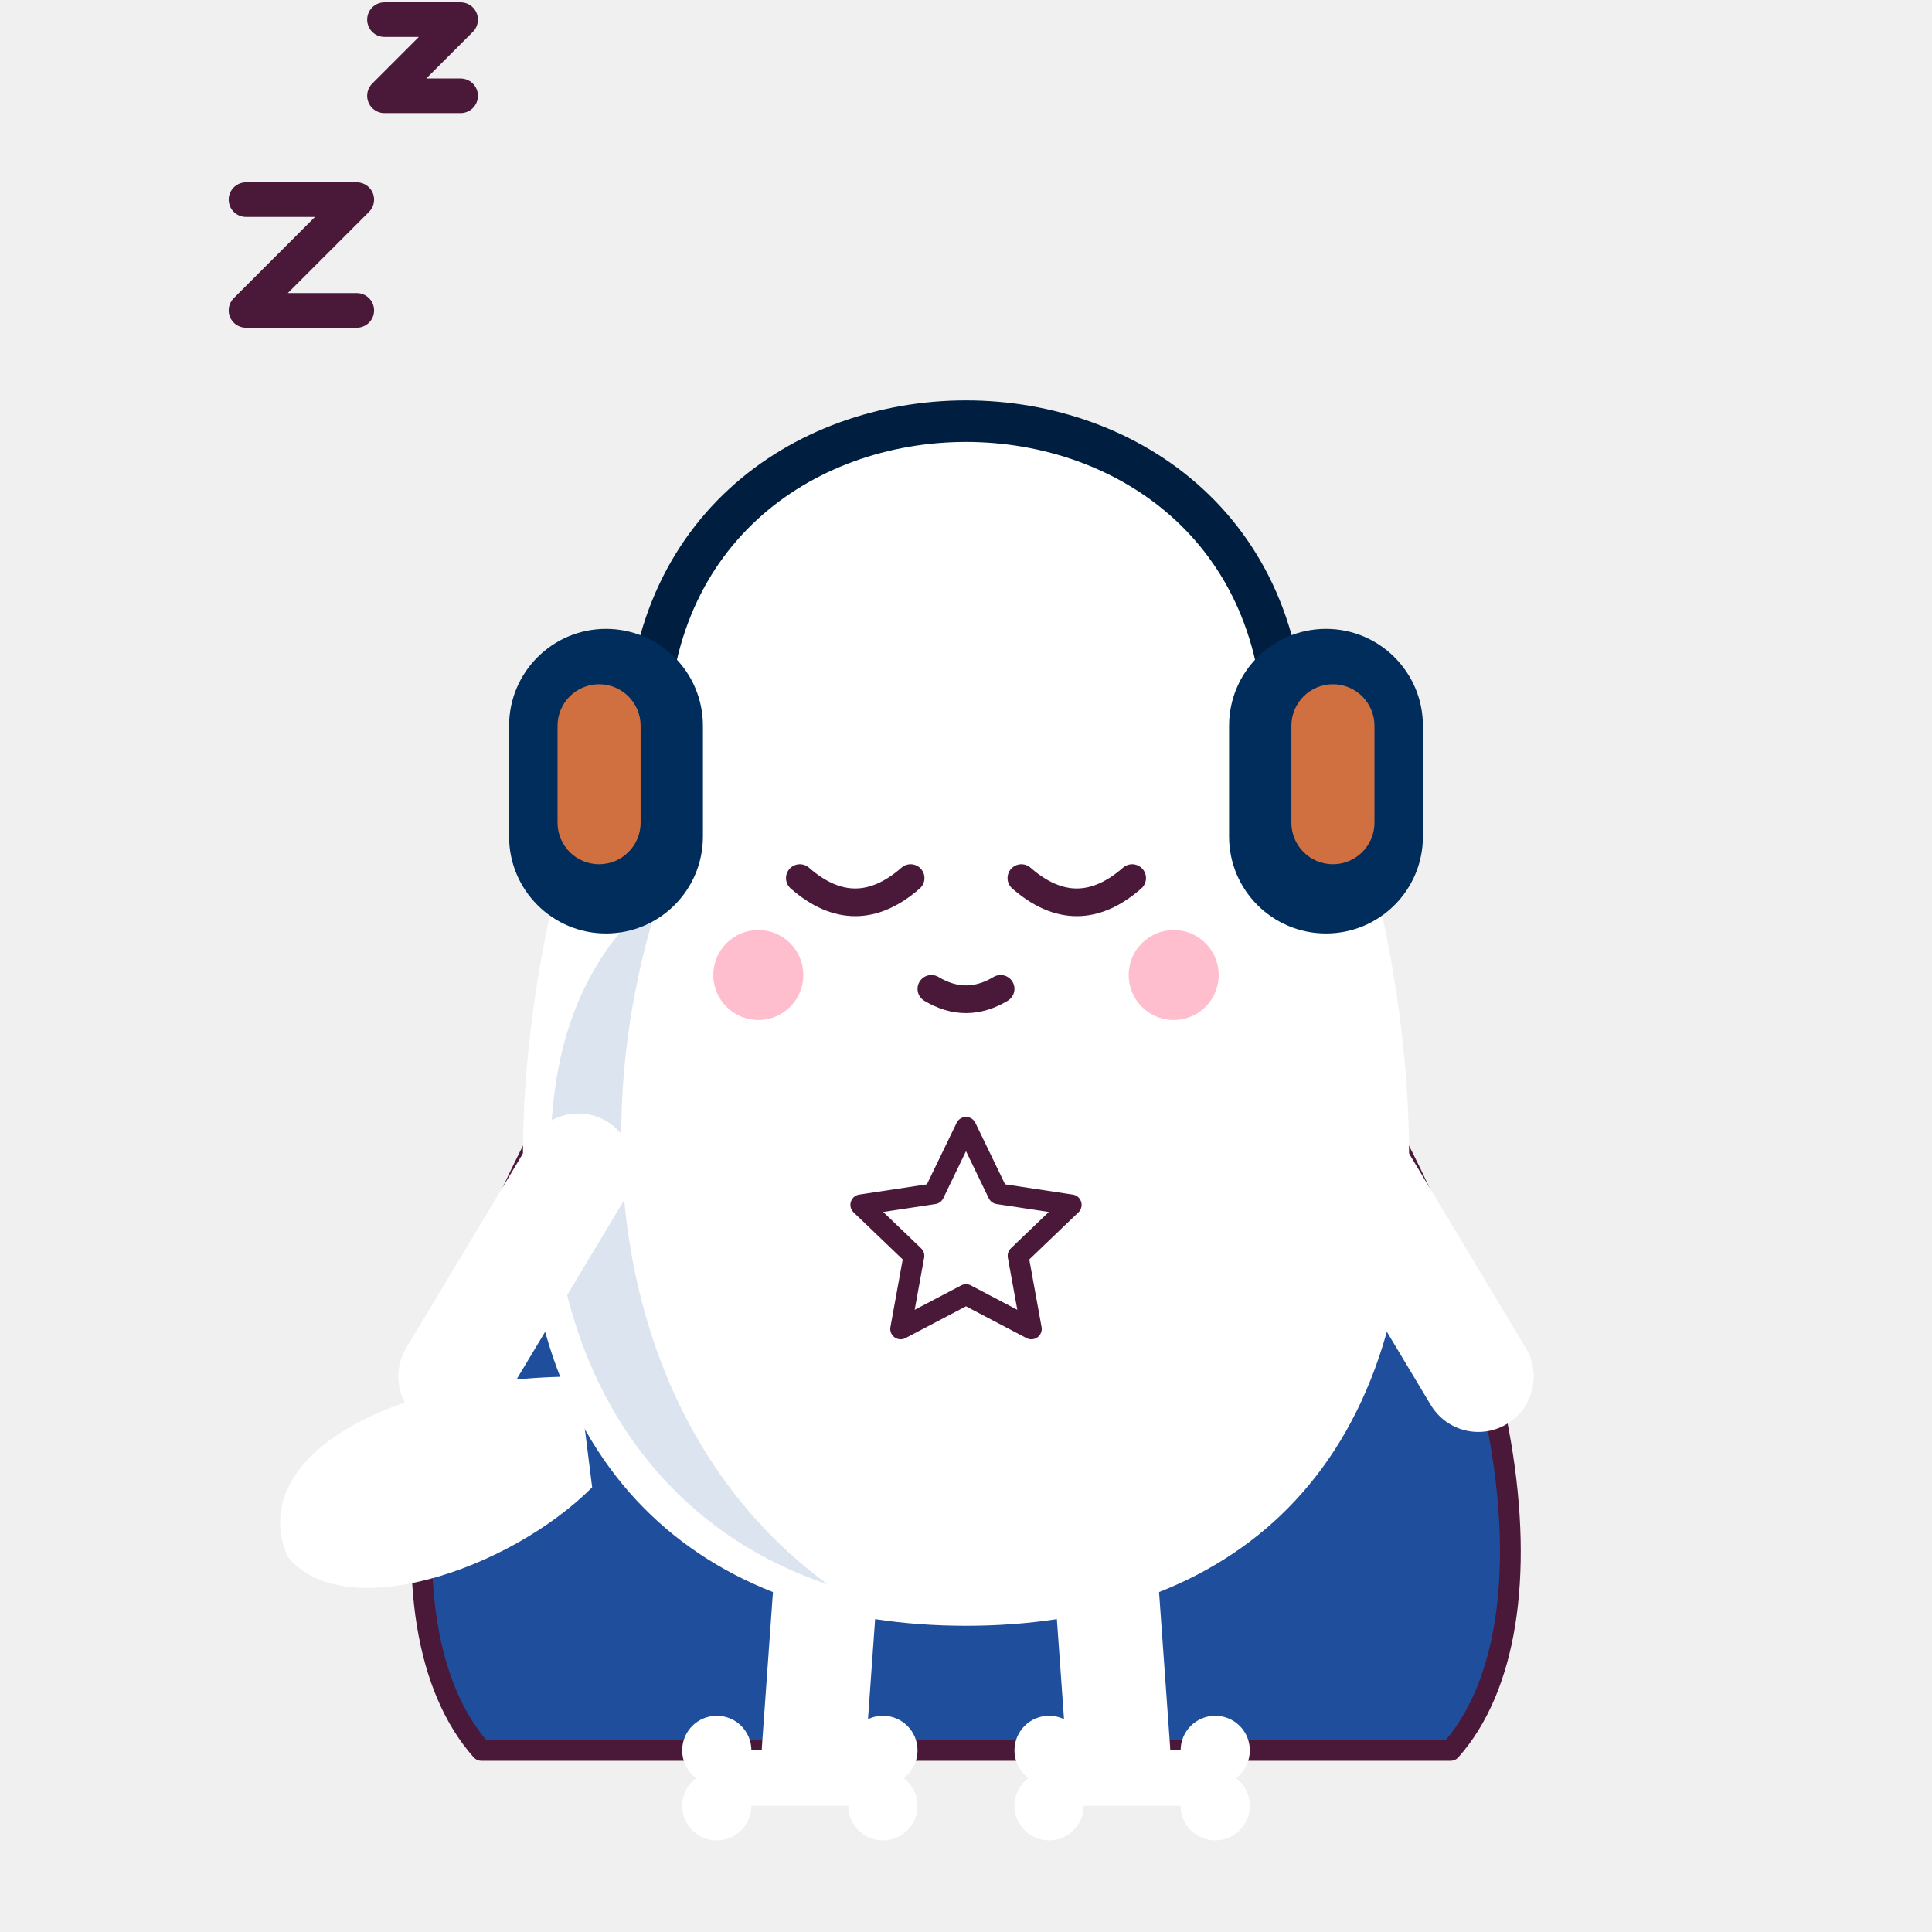
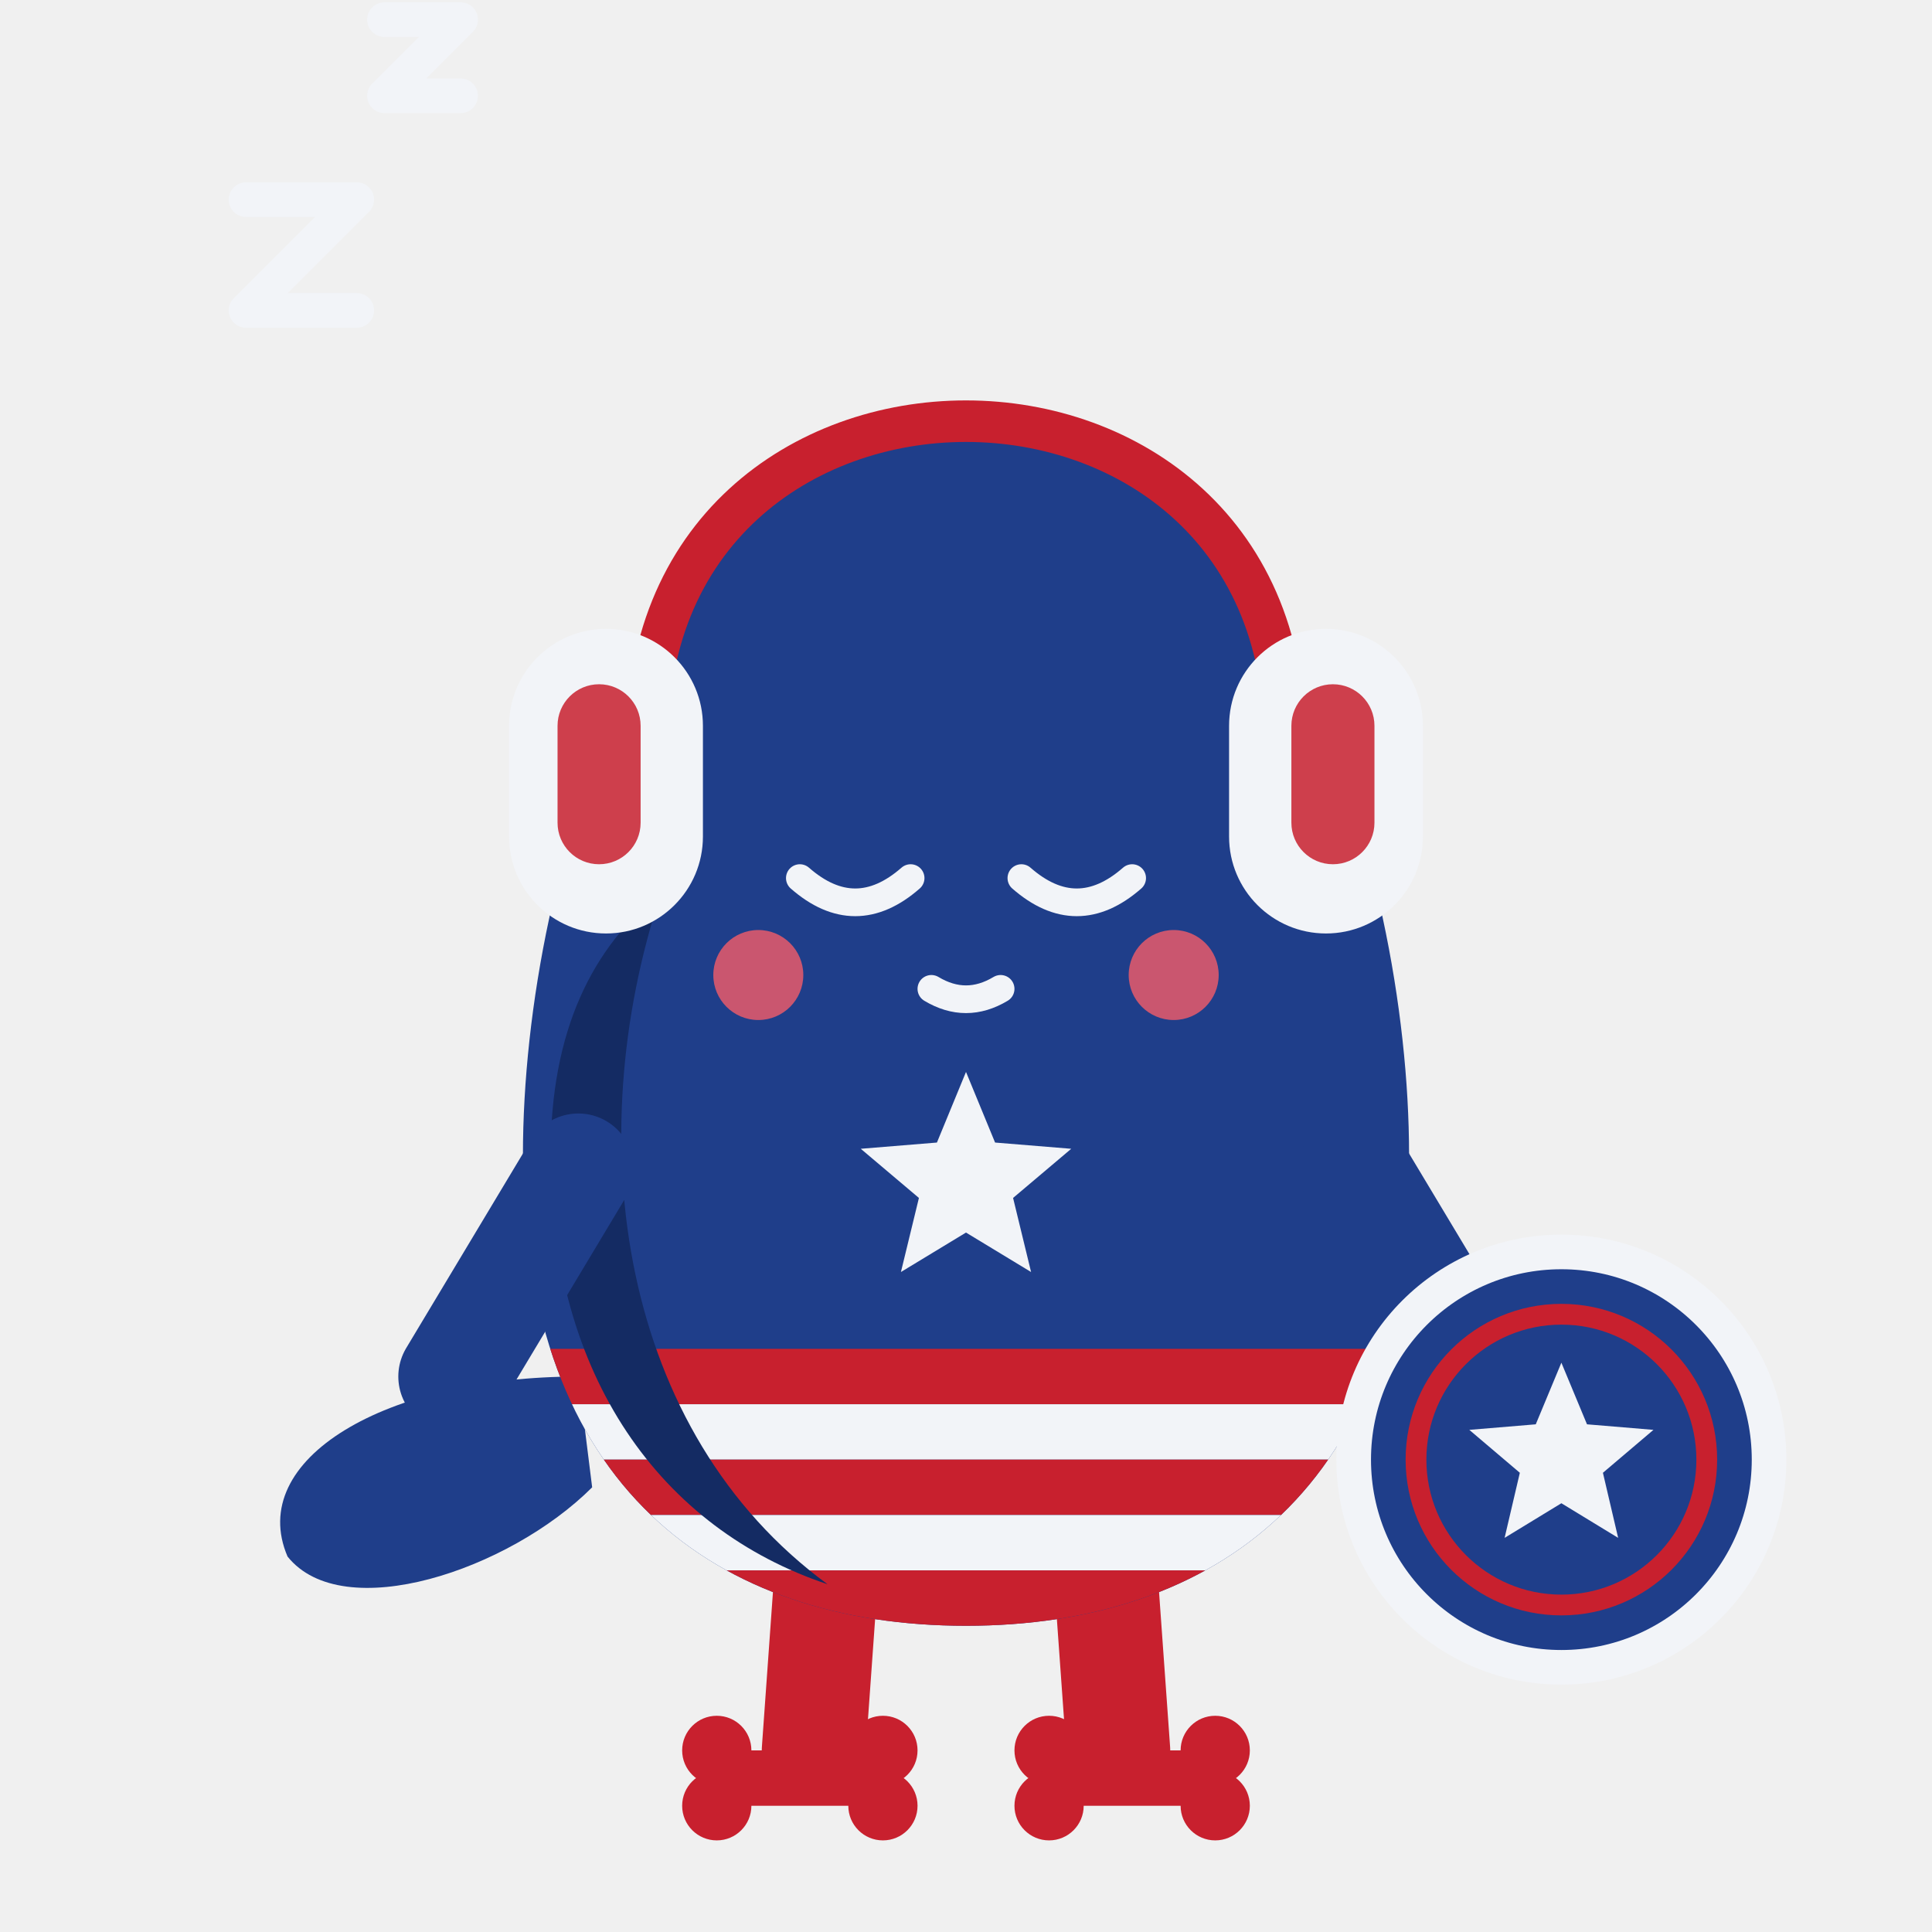
<svg xmlns="http://www.w3.org/2000/svg" viewBox="0 0 240 240" width="240" height="240">
  <g transform="translate(120 128) scale(.86)">
-     <path d="M-50-4C-80 40-86 86-70 104H70C86 86 80 40 50-4Z" fill="#1F4E9C" stroke="#4A1838" stroke-width="3" stroke-linejoin="round" />
-     <path d="M-56 50C-84 50-104 62-98 76C-90 86-66 78-54 66Z" fill="#FFFFFF" />
-     <path d="M-20 76L-22 104" stroke="#FFFFFF" stroke-width="15" stroke-linecap="round" fill="none" />
-     <path d="M20 76L22 104" stroke="#FFFFFF" stroke-width="15" stroke-linecap="round" fill="none" />
-     <g transform="translate(-24 108)">
-       <circle cx="-12" cy="-4" r="5" fill="#FFFFFF" />
-       <circle cx="-12" cy="4" r="5" fill="#FFFFFF" />
-       <circle cx="12" cy="-4" r="5" fill="#FFFFFF" />
-       <circle cx="12" cy="4" r="5" fill="#FFFFFF" />
-       <rect x="-12" y="-4" width="24" height="8" fill="#FFFFFF" />
+     <path d="M-56 50C-84 50-104 62-98 76C-90 86-66 78-54 66Z" fill="#1F3E8A" />
+     <path d="M-20 76L-22 104" stroke="#C8202E" stroke-width="15" stroke-linecap="round" fill="none" />
+     <path d="M20 76L22 104" stroke="#C8202E" stroke-width="15" stroke-linecap="round" fill="none" />
+     <g transform="translate(-24 108)" fill="#C8202E">
+       <circle cx="-12" cy="-4" r="5" />
+       <circle cx="-12" cy="4" r="5" />
+       <circle cx="12" cy="-4" r="5" />
+       <circle cx="12" cy="4" r="5" />
+       <rect x="-12" y="-4" width="24" height="8" />
    </g>
-     <g transform="translate(24 108)">
-       <circle cx="-12" cy="-4" r="5" fill="#FFFFFF" />
-       <circle cx="-12" cy="4" r="5" fill="#FFFFFF" />
-       <circle cx="12" cy="-4" r="5" fill="#FFFFFF" />
-       <circle cx="12" cy="4" r="5" fill="#FFFFFF" />
-       <rect x="-12" y="-4" width="24" height="8" fill="#FFFFFF" />
+     <g transform="translate(24 108)" fill="#C8202E">
+       <circle cx="-12" cy="-4" r="5" />
+       <circle cx="-12" cy="4" r="5" />
+       <circle cx="12" cy="-4" r="5" />
+       <circle cx="12" cy="4" r="5" />
+       <rect x="-12" y="-4" width="24" height="8" />
    </g>
-     <path d="M0-88C44-88 64-24 64 18C64 66 36 86 0 86C-36 86-64 66-64 18C-64-24-44-88 0-88Z" fill="#FFFFFF" />
-     <path d="M-44-20C-56 16-50 58-20 80C-44 72-60 50-60 18C-60 0-54-12-44-20Z" fill="#DCE5EF" />
-     <path d="M-56 20L-74 50" stroke="#FFFFFF" stroke-width="16" stroke-linecap="round" fill="none" />
-     <path d="M56 20L74 50" stroke="#FFFFFF" stroke-width="16" stroke-linecap="round" fill="none" />
-     <path d="M-24-22q8 7 16 0M8-22q8 7 16 0" fill="none" stroke="#4A1838" stroke-width="4" stroke-linecap="round" />
-     <path d="M-5-6q5 3 10 0" fill="none" stroke="#4A1838" stroke-width="4" stroke-linecap="round" />
-     <circle cx="-30" cy="-8" r="6.5" fill="#FFB3C6" opacity=".85" />
-     <circle cx="30" cy="-8" r="6.5" fill="#FFB3C6" opacity=".85" />
-     <path d="M-46-40C-48-104 48-104 46-40" fill="none" stroke="#001f40" stroke-width="6" stroke-linecap="round" />
-     <rect x="-66" y="-58" width="28" height="44" rx="14" fill="#002D5C" />
-     <rect x="-59" y="-50" width="12" height="26" rx="6" fill="#F47B3B" opacity=".85" />
-     <rect x="38" y="-58" width="28" height="44" rx="14" fill="#002D5C" />
-     <rect x="47" y="-50" width="12" height="26" rx="6" fill="#F47B3B" opacity=".85" />
-     <path d="M0 14l4.64 9.6 10.56 1.6-7.68 7.36 1.92 10.56-9.44-4.96-9.44 4.96 1.92-10.56-7.68-7.36 10.56-1.6z" fill="#FFFFFF" stroke="#4A1838" stroke-width="3" stroke-linejoin="round" />
-     <g stroke="#4A1838" stroke-width="5" fill="none" stroke-linecap="round" stroke-linejoin="round">
+     <defs>
+       <clipPath id="mb">
+         <path d="M0-88C44-88 64-24 64 18C64 66 36 86 0 86C-36 86-64 66-64 18C-64-24-44-88 0-88Z" />
+       </clipPath>
+     </defs>
+     <path d="M0-88C44-88 64-24 64 18C64 66 36 86 0 86C-36 86-64 66-64 18C-64-24-44-88 0-88Z" fill="#1F3E8A" />
+     <g clip-path="url(#mb)">
+       <rect x="-80" y="46" width="160" height="8" fill="#C8202E" />
+       <rect x="-80" y="54" width="160" height="8" fill="#F2F4F8" />
+       <rect x="-80" y="62" width="160" height="8" fill="#C8202E" />
+       <rect x="-80" y="70" width="160" height="8" fill="#F2F4F8" />
+       <rect x="-80" y="78" width="160" height="8" fill="#C8202E" />
+       <rect x="-80" y="86" width="160" height="8" fill="#F2F4F8" />
+       <path d="M-44-20C-56 16-50 58-20 80C-44 72-60 50-60 18C-60 0-54-12-44-20Z" fill="#142B63" />
+     </g>
+     <path d="M0.0 6.0L4.2 16.2L15.2 17.1L6.8 24.2L9.4 34.9L0.0 29.2L-9.4 34.9L-6.8 24.2L-15.2 17.1L-4.2 16.2Z" fill="#F2F4F8" />
+     <path d="M-56 20L-74 50" stroke="#1F3E8A" stroke-width="16" stroke-linecap="round" fill="none" />
+     <path d="M56 20L74 50" stroke="#1F3E8A" stroke-width="16" stroke-linecap="round" fill="none" />
+     <path d="M-24-22q8 7 16 0M8-22q8 7 16 0" fill="none" stroke="#F2F4F8" stroke-width="4" stroke-linecap="round" />
+     <path d="M-5-6q5 3 10 0" fill="none" stroke="#F2F4F8" stroke-width="4" stroke-linecap="round" />
+     <circle cx="-30" cy="-8" r="6.5" fill="#E85A6A" opacity="0.85" />
+     <circle cx="30" cy="-8" r="6.5" fill="#E85A6A" opacity="0.85" />
+     <path d="M-46-40C-48-104 48-104 46-40" fill="none" stroke="#C8202E" stroke-width="6" stroke-linecap="round" />
+     <rect x="-66" y="-58" width="28" height="44" rx="14" fill="#F2F4F8" />
+     <rect x="-59" y="-50" width="12" height="26" rx="6" fill="#C8202E" opacity=".85" />
+     <rect x="38" y="-58" width="28" height="44" rx="14" fill="#F2F4F8" />
+     <rect x="47" y="-50" width="12" height="26" rx="6" fill="#C8202E" opacity=".85" />
+     <g transform="translate(86 62)">
+       <circle r="30" fill="#1F3E8A" stroke="#F2F4F8" stroke-width="5" />
+       <circle r="21" fill="none" stroke="#C8202E" stroke-width="3" />
+       <path d="M0.0 -14.0L3.7 -5.1L13.3 -4.3L6.0 1.9L8.2 11.3L0.0 6.3L-8.2 11.3L-6.0 1.9L-13.3 -4.3L-3.7 -5.1Z" fill="#F2F4F8" />
+     </g>
+     <g stroke="#F2F4F8" stroke-width="5" fill="none" stroke-linecap="round" stroke-linejoin="round">
      <path d="M-104-120h16l-16 16h16" />
      <path d="M-84-146h11l-11 11h11" />
    </g>
  </g>
</svg>
